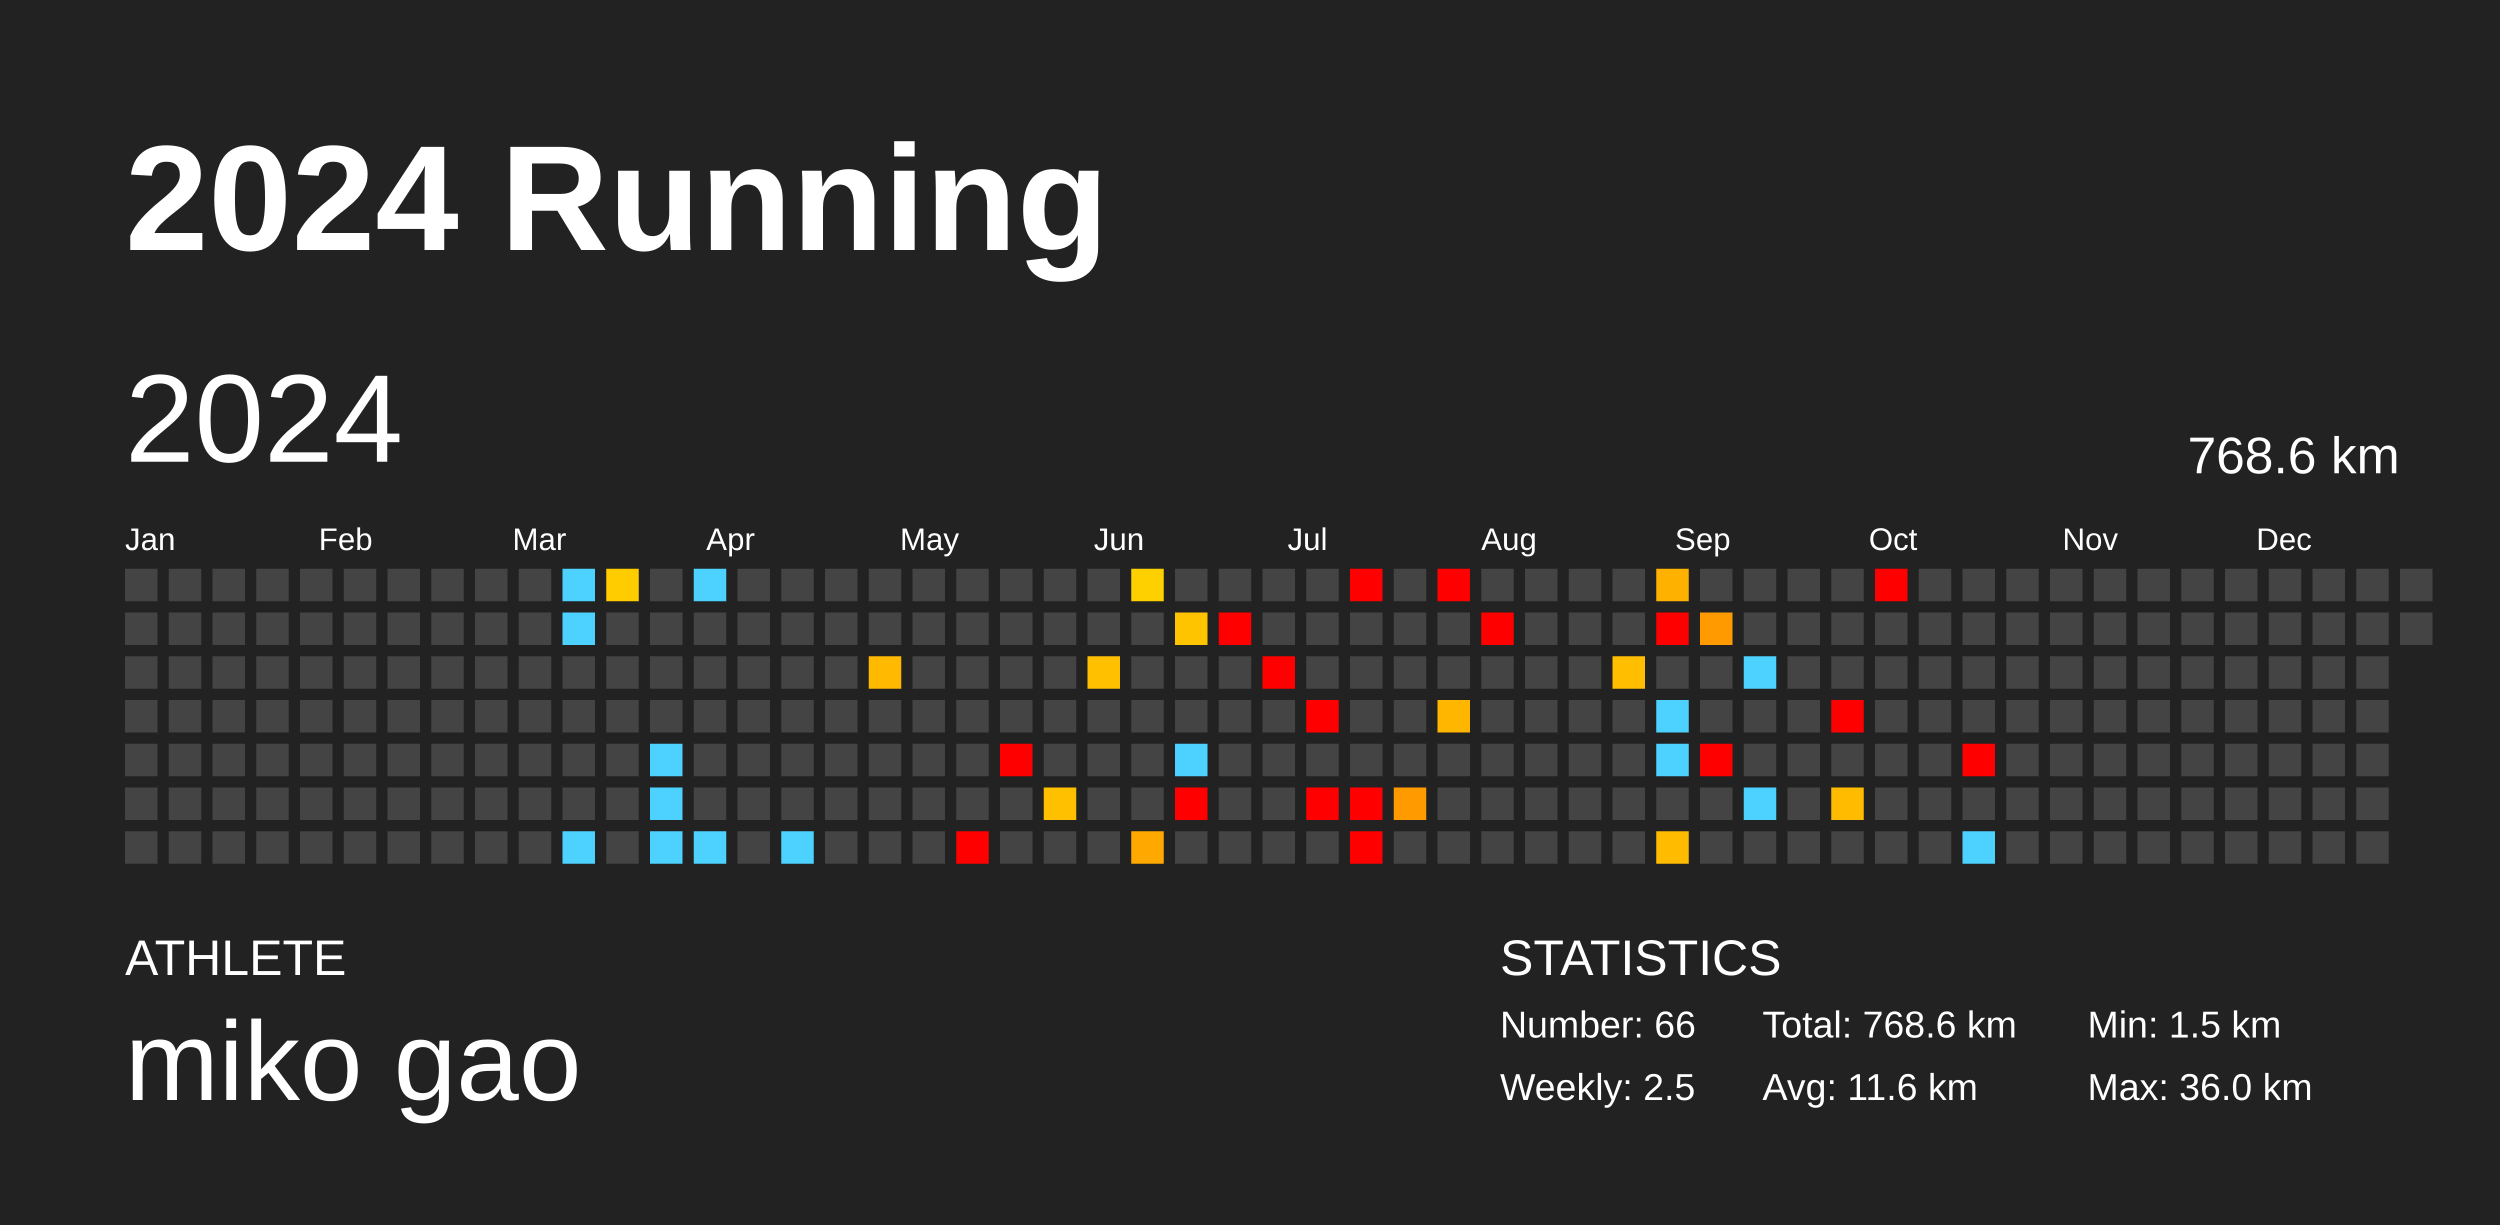
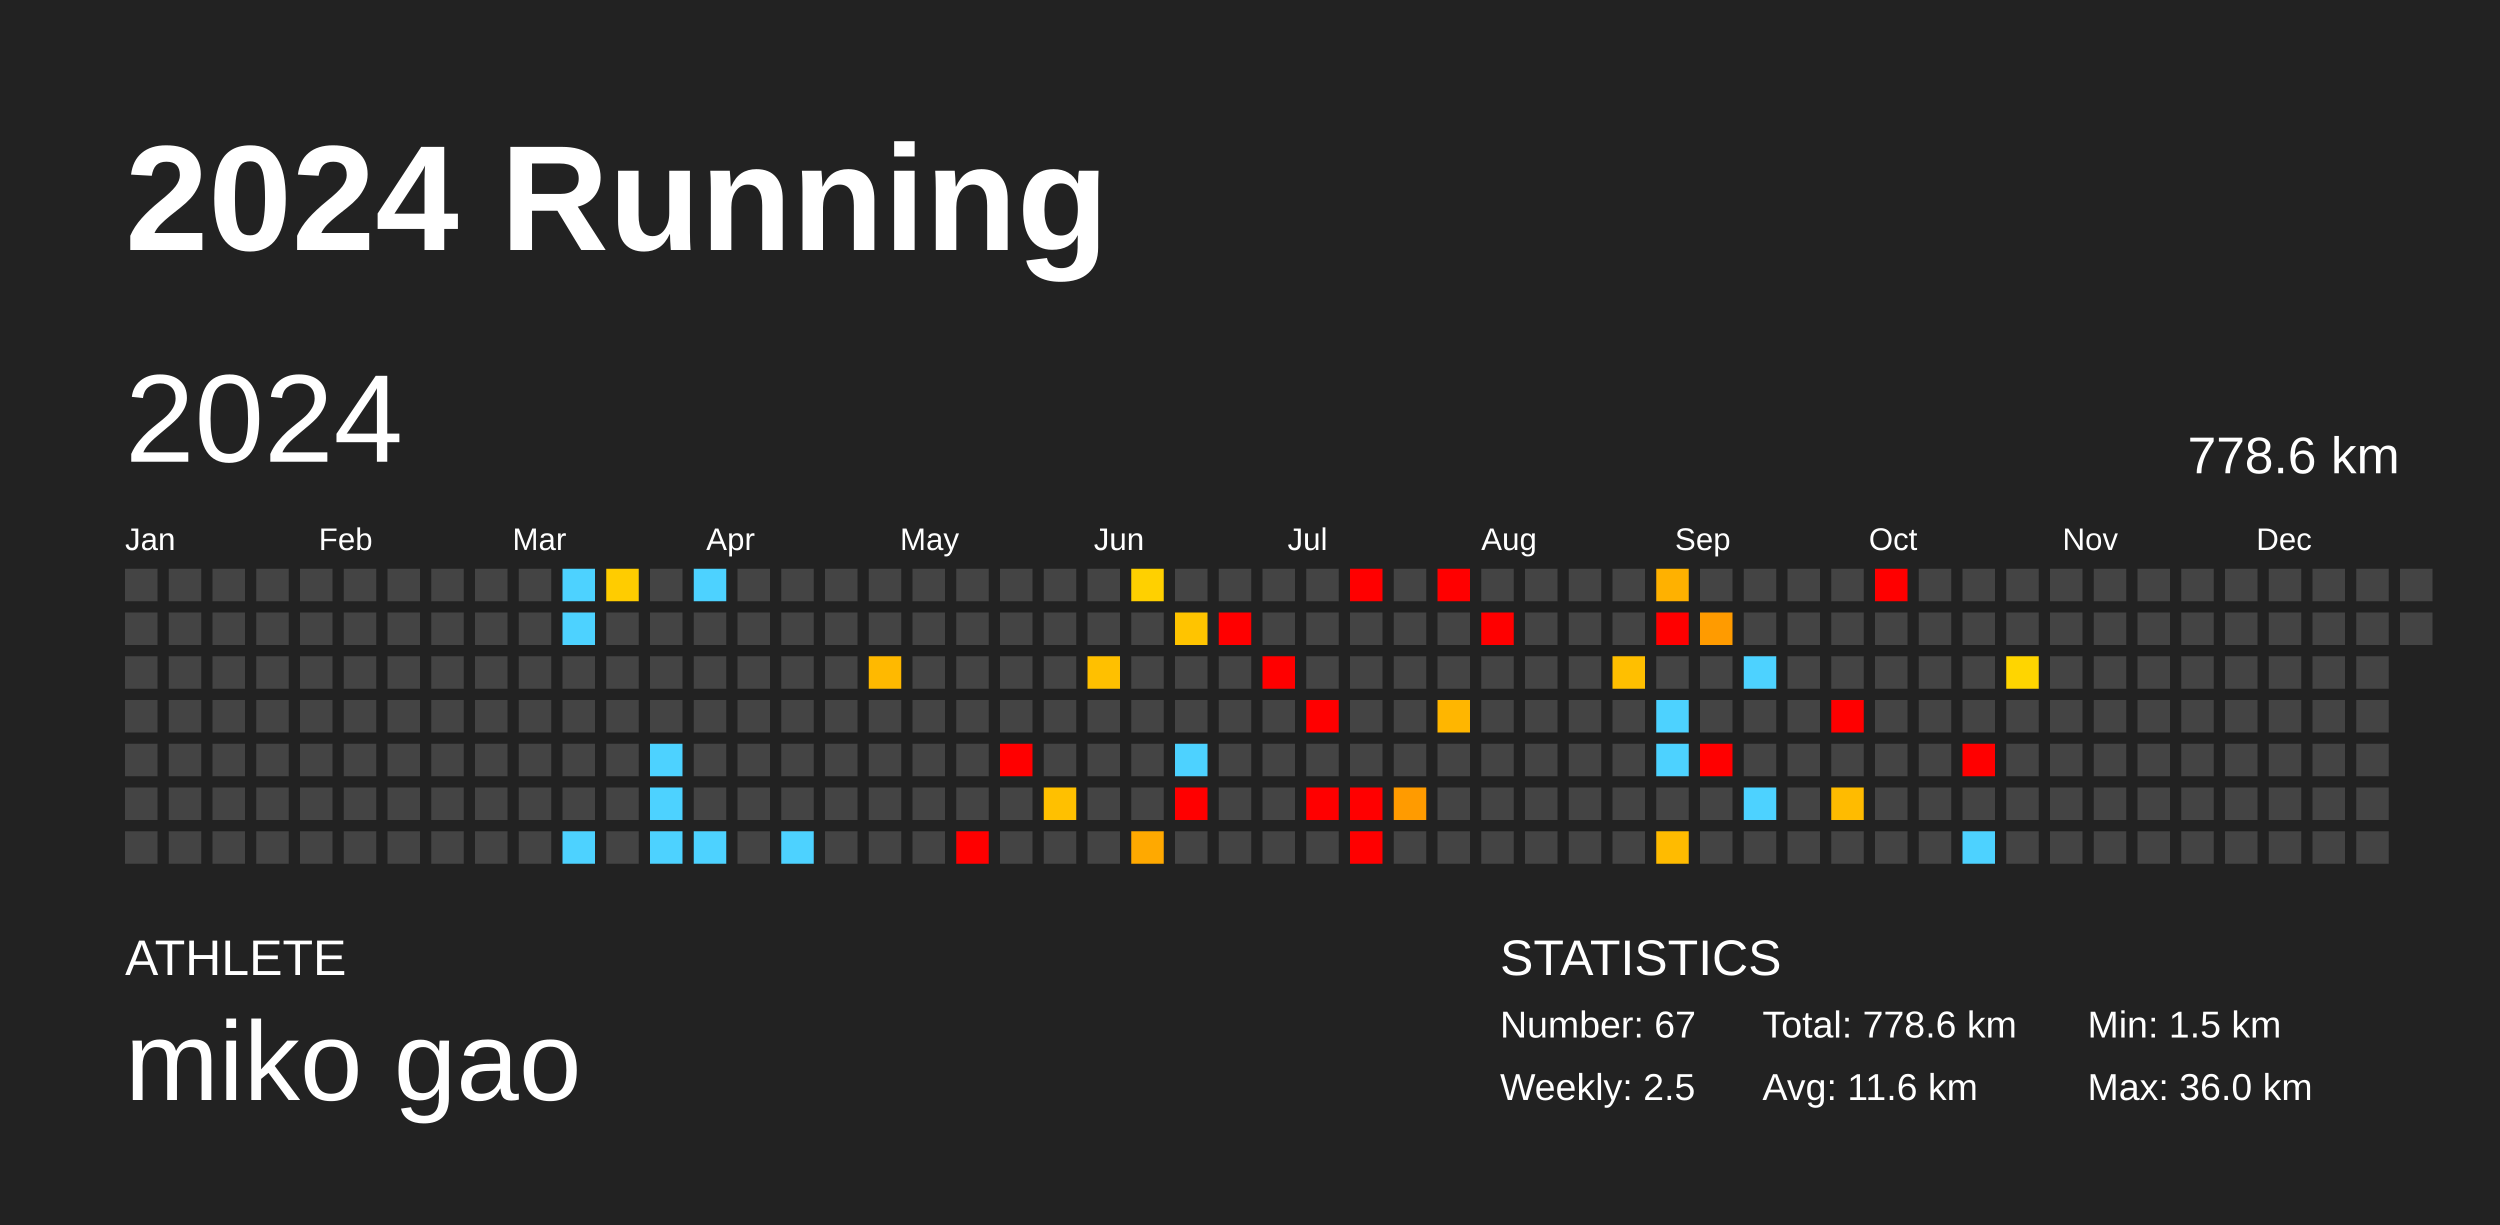
<svg xmlns="http://www.w3.org/2000/svg" baseProfile="full" height="98mm" version="1.1" viewBox="0,0,200,98" width="200mm">
  <defs />
  <rect fill="#222222" height="98" width="200" x="0" y="0" />
  <text fill="#FFFFFF" style="font-size:12px; font-family:Arial; font-weight:bold;" x="10" y="20">2024 Running</text>
  <text fill="#FFFFFF" style="font-size:4px; font-family:Arial" x="10" y="78">ATHLETE</text>
  <text fill="#FFFFFF" style="font-size:9px; font-family:Arial" x="10" y="88">miko gao</text>
  <text fill="#FFFFFF" style="font-size:4px; font-family:Arial" x="120" y="78">STATISTICS</text>
-   <text fill="#FFFFFF" style="font-size:3px; font-family:Arial" x="120" y="83">Number: 66</text>
+   <text fill="#FFFFFF" style="font-size:3px; font-family:Arial" x="120" y="83">Number: 67</text>
  <text fill="#FFFFFF" style="font-size:3px; font-family:Arial" x="120" y="88">Weekly: 2.5</text>
-   <text fill="#FFFFFF" style="font-size:3px; font-family:Arial" x="141" y="83">Total: 768.6 km</text>
+   <text fill="#FFFFFF" style="font-size:3px; font-family:Arial" x="141" y="83">Total: 778.6 km</text>
  <text fill="#FFFFFF" style="font-size:3px; font-family:Arial" x="141" y="88">Avg: 11.6 km</text>
  <text fill="#FFFFFF" style="font-size:3px; font-family:Arial" x="167" y="83">Min: 1.5 km</text>
  <text fill="#FFFFFF" style="font-size:3px; font-family:Arial" x="167" y="88">Max: 36.0 km</text>
  <text dominant-baseline="hanging" fill="#FFFFFF" style="font-size:10.0px; font-family:Arial;" x="10" y="30">2024</text>
-   <text dominant-baseline="hanging" fill="#FFFFFF" style="font-size:4.125px; font-family:Arial;" x="175" y="35">768.6 km</text>
+   <text dominant-baseline="hanging" fill="#FFFFFF" style="font-size:4.125px; font-family:Arial;" x="175" y="35">778.6 km</text>
  <text fill="#FFFFFF" style="font-size:2.5px; font-family:Arial" x="10.0" y="44">Jan</text>
  <text fill="#FFFFFF" style="font-size:2.5px; font-family:Arial" x="25.5" y="44">Feb</text>
  <text fill="#FFFFFF" style="font-size:2.5px; font-family:Arial" x="41.0" y="44">Mar</text>
  <text fill="#FFFFFF" style="font-size:2.5px; font-family:Arial" x="56.5" y="44">Apr</text>
  <text fill="#FFFFFF" style="font-size:2.5px; font-family:Arial" x="72.0" y="44">May</text>
  <text fill="#FFFFFF" style="font-size:2.5px; font-family:Arial" x="87.5" y="44">Jun</text>
  <text fill="#FFFFFF" style="font-size:2.5px; font-family:Arial" x="103.0" y="44">Jul</text>
  <text fill="#FFFFFF" style="font-size:2.5px; font-family:Arial" x="118.5" y="44">Aug</text>
  <text fill="#FFFFFF" style="font-size:2.5px; font-family:Arial" x="134.0" y="44">Sep</text>
  <text fill="#FFFFFF" style="font-size:2.5px; font-family:Arial" x="149.5" y="44">Oct</text>
  <text fill="#FFFFFF" style="font-size:2.5px; font-family:Arial" x="165.0" y="44">Nov</text>
  <text fill="#FFFFFF" style="font-size:2.5px; font-family:Arial" x="180.5" y="44">Dec</text>
  <rect fill="#444444" height="2.6" width="2.6" x="10.0" y="45.5" />
  <rect fill="#444444" height="2.6" width="2.6" x="10.0" y="49.0" />
  <rect fill="#444444" height="2.6" width="2.6" x="10.0" y="52.5" />
  <rect fill="#444444" height="2.6" width="2.6" x="10.0" y="56.0" />
  <rect fill="#444444" height="2.6" width="2.6" x="10.0" y="59.5" />
  <rect fill="#444444" height="2.6" width="2.6" x="10.0" y="63.0" />
  <rect fill="#444444" height="2.6" width="2.6" x="10.0" y="66.5" />
  <rect fill="#444444" height="2.6" width="2.6" x="13.5" y="45.5" />
  <rect fill="#444444" height="2.6" width="2.6" x="13.5" y="49.0" />
  <rect fill="#444444" height="2.6" width="2.6" x="13.5" y="52.5" />
  <rect fill="#444444" height="2.6" width="2.6" x="13.5" y="56.0" />
  <rect fill="#444444" height="2.6" width="2.6" x="13.5" y="59.5" />
  <rect fill="#444444" height="2.6" width="2.6" x="13.5" y="63.0" />
  <rect fill="#444444" height="2.6" width="2.6" x="13.5" y="66.5" />
  <rect fill="#444444" height="2.6" width="2.6" x="17.0" y="45.5" />
  <rect fill="#444444" height="2.6" width="2.6" x="17.0" y="49.0" />
  <rect fill="#444444" height="2.6" width="2.6" x="17.0" y="52.5" />
  <rect fill="#444444" height="2.6" width="2.6" x="17.0" y="56.0" />
  <rect fill="#444444" height="2.6" width="2.6" x="17.0" y="59.5" />
  <rect fill="#444444" height="2.6" width="2.6" x="17.0" y="63.0" />
  <rect fill="#444444" height="2.6" width="2.6" x="17.0" y="66.5" />
  <rect fill="#444444" height="2.6" width="2.6" x="20.5" y="45.5" />
  <rect fill="#444444" height="2.6" width="2.6" x="20.5" y="49.0" />
  <rect fill="#444444" height="2.6" width="2.6" x="20.5" y="52.5" />
  <rect fill="#444444" height="2.6" width="2.6" x="20.5" y="56.0" />
  <rect fill="#444444" height="2.6" width="2.6" x="20.5" y="59.5" />
  <rect fill="#444444" height="2.6" width="2.6" x="20.5" y="63.0" />
  <rect fill="#444444" height="2.6" width="2.6" x="20.5" y="66.5" />
  <rect fill="#444444" height="2.6" width="2.6" x="24.0" y="45.5" />
  <rect fill="#444444" height="2.6" width="2.6" x="24.0" y="49.0" />
  <rect fill="#444444" height="2.6" width="2.6" x="24.0" y="52.5" />
  <rect fill="#444444" height="2.6" width="2.6" x="24.0" y="56.0" />
  <rect fill="#444444" height="2.6" width="2.6" x="24.0" y="59.5" />
  <rect fill="#444444" height="2.6" width="2.6" x="24.0" y="63.0" />
  <rect fill="#444444" height="2.6" width="2.6" x="24.0" y="66.5" />
  <rect fill="#444444" height="2.6" width="2.6" x="27.5" y="45.5" />
  <rect fill="#444444" height="2.6" width="2.6" x="27.5" y="49.0" />
  <rect fill="#444444" height="2.6" width="2.6" x="27.5" y="52.5" />
  <rect fill="#444444" height="2.6" width="2.6" x="27.5" y="56.0" />
  <rect fill="#444444" height="2.6" width="2.6" x="27.5" y="59.5" />
  <rect fill="#444444" height="2.6" width="2.6" x="27.5" y="63.0" />
  <rect fill="#444444" height="2.6" width="2.6" x="27.5" y="66.5" />
  <rect fill="#444444" height="2.6" width="2.6" x="31.0" y="45.5" />
  <rect fill="#444444" height="2.6" width="2.6" x="31.0" y="49.0" />
  <rect fill="#444444" height="2.6" width="2.6" x="31.0" y="52.5" />
  <rect fill="#444444" height="2.6" width="2.6" x="31.0" y="56.0" />
  <rect fill="#444444" height="2.6" width="2.6" x="31.0" y="59.5" />
  <rect fill="#444444" height="2.6" width="2.6" x="31.0" y="63.0" />
  <rect fill="#444444" height="2.6" width="2.6" x="31.0" y="66.5" />
  <rect fill="#444444" height="2.6" width="2.6" x="34.5" y="45.5" />
  <rect fill="#444444" height="2.6" width="2.6" x="34.5" y="49.0" />
  <rect fill="#444444" height="2.6" width="2.6" x="34.5" y="52.5" />
  <rect fill="#444444" height="2.6" width="2.6" x="34.5" y="56.0" />
  <rect fill="#444444" height="2.6" width="2.6" x="34.5" y="59.5" />
  <rect fill="#444444" height="2.6" width="2.6" x="34.5" y="63.0" />
  <rect fill="#444444" height="2.6" width="2.6" x="34.5" y="66.5" />
  <rect fill="#444444" height="2.6" width="2.6" x="38.0" y="45.5" />
  <rect fill="#444444" height="2.6" width="2.6" x="38.0" y="49.0" />
  <rect fill="#444444" height="2.6" width="2.6" x="38.0" y="52.5" />
  <rect fill="#444444" height="2.6" width="2.6" x="38.0" y="56.0" />
  <rect fill="#444444" height="2.6" width="2.6" x="38.0" y="59.5" />
  <rect fill="#444444" height="2.6" width="2.6" x="38.0" y="63.0" />
  <rect fill="#444444" height="2.6" width="2.6" x="38.0" y="66.5" />
  <rect fill="#444444" height="2.6" width="2.6" x="41.5" y="45.5" />
  <rect fill="#444444" height="2.6" width="2.6" x="41.5" y="49.0" />
  <rect fill="#444444" height="2.6" width="2.6" x="41.5" y="52.5" />
  <rect fill="#444444" height="2.6" width="2.6" x="41.5" y="56.0" />
  <rect fill="#444444" height="2.6" width="2.6" x="41.5" y="59.5" />
  <rect fill="#444444" height="2.6" width="2.6" x="41.5" y="63.0" />
  <rect fill="#444444" height="2.6" width="2.6" x="41.5" y="66.5" />
  <rect fill="#4dd2ff" height="2.6" width="2.6" x="45.0" y="45.5" />
  <rect fill="#4dd2ff" height="2.6" width="2.6" x="45.0" y="49.0" />
  <rect fill="#444444" height="2.6" width="2.6" x="45.0" y="52.5" />
  <rect fill="#444444" height="2.6" width="2.6" x="45.0" y="56.0" />
  <rect fill="#444444" height="2.6" width="2.6" x="45.0" y="59.5" />
  <rect fill="#444444" height="2.6" width="2.6" x="45.0" y="63.0" />
  <rect fill="#4dd2ff" height="2.6" width="2.6" x="45.0" y="66.5" />
  <rect fill="#ffcc00" height="2.6" width="2.6" x="48.5" y="45.5" />
  <rect fill="#444444" height="2.6" width="2.6" x="48.5" y="49.0" />
  <rect fill="#444444" height="2.6" width="2.6" x="48.5" y="52.5" />
  <rect fill="#444444" height="2.6" width="2.6" x="48.5" y="56.0" />
  <rect fill="#444444" height="2.6" width="2.6" x="48.5" y="59.5" />
  <rect fill="#444444" height="2.6" width="2.6" x="48.5" y="63.0" />
  <rect fill="#444444" height="2.6" width="2.6" x="48.5" y="66.5" />
  <rect fill="#444444" height="2.6" width="2.6" x="52.0" y="45.5" />
  <rect fill="#444444" height="2.6" width="2.6" x="52.0" y="49.0" />
  <rect fill="#444444" height="2.6" width="2.6" x="52.0" y="52.5" />
  <rect fill="#444444" height="2.6" width="2.6" x="52.0" y="56.0" />
  <rect fill="#4dd2ff" height="2.6" width="2.6" x="52.0" y="59.5" />
  <rect fill="#4dd2ff" height="2.6" width="2.6" x="52.0" y="63.0" />
  <rect fill="#4dd2ff" height="2.6" width="2.6" x="52.0" y="66.5" />
  <rect fill="#4dd2ff" height="2.6" width="2.6" x="55.5" y="45.5" />
  <rect fill="#444444" height="2.6" width="2.6" x="55.5" y="49.0" />
  <rect fill="#444444" height="2.6" width="2.6" x="55.5" y="52.5" />
  <rect fill="#444444" height="2.6" width="2.6" x="55.5" y="56.0" />
  <rect fill="#444444" height="2.6" width="2.6" x="55.5" y="59.5" />
  <rect fill="#444444" height="2.6" width="2.6" x="55.5" y="63.0" />
  <rect fill="#4dd2ff" height="2.6" width="2.6" x="55.5" y="66.5" />
  <rect fill="#444444" height="2.6" width="2.6" x="59.0" y="45.5" />
  <rect fill="#444444" height="2.6" width="2.6" x="59.0" y="49.0" />
  <rect fill="#444444" height="2.6" width="2.6" x="59.0" y="52.5" />
  <rect fill="#444444" height="2.6" width="2.6" x="59.0" y="56.0" />
  <rect fill="#444444" height="2.6" width="2.6" x="59.0" y="59.5" />
  <rect fill="#444444" height="2.6" width="2.6" x="59.0" y="63.0" />
  <rect fill="#444444" height="2.6" width="2.6" x="59.0" y="66.5" />
  <rect fill="#444444" height="2.6" width="2.6" x="62.5" y="45.5" />
  <rect fill="#444444" height="2.6" width="2.6" x="62.5" y="49.0" />
  <rect fill="#444444" height="2.6" width="2.6" x="62.5" y="52.5" />
  <rect fill="#444444" height="2.6" width="2.6" x="62.5" y="56.0" />
  <rect fill="#444444" height="2.6" width="2.6" x="62.5" y="59.5" />
  <rect fill="#444444" height="2.6" width="2.6" x="62.5" y="63.0" />
  <rect fill="#4dd2ff" height="2.6" width="2.6" x="62.5" y="66.5" />
  <rect fill="#444444" height="2.6" width="2.6" x="66.0" y="45.5" />
  <rect fill="#444444" height="2.6" width="2.6" x="66.0" y="49.0" />
  <rect fill="#444444" height="2.6" width="2.6" x="66.0" y="52.5" />
  <rect fill="#444444" height="2.6" width="2.6" x="66.0" y="56.0" />
  <rect fill="#444444" height="2.6" width="2.6" x="66.0" y="59.5" />
  <rect fill="#444444" height="2.6" width="2.6" x="66.0" y="63.0" />
  <rect fill="#444444" height="2.6" width="2.6" x="66.0" y="66.5" />
  <rect fill="#444444" height="2.6" width="2.6" x="69.5" y="45.5" />
  <rect fill="#444444" height="2.6" width="2.6" x="69.5" y="49.0" />
  <rect fill="#ffb900" height="2.6" width="2.6" x="69.5" y="52.5" />
  <rect fill="#444444" height="2.6" width="2.6" x="69.5" y="56.0" />
  <rect fill="#444444" height="2.6" width="2.6" x="69.5" y="59.5" />
  <rect fill="#444444" height="2.6" width="2.6" x="69.5" y="63.0" />
  <rect fill="#444444" height="2.6" width="2.6" x="69.5" y="66.5" />
  <rect fill="#444444" height="2.6" width="2.6" x="73.0" y="45.5" />
  <rect fill="#444444" height="2.6" width="2.6" x="73.0" y="49.0" />
  <rect fill="#444444" height="2.6" width="2.6" x="73.0" y="52.5" />
  <rect fill="#444444" height="2.6" width="2.6" x="73.0" y="56.0" />
  <rect fill="#444444" height="2.6" width="2.6" x="73.0" y="59.5" />
  <rect fill="#444444" height="2.6" width="2.6" x="73.0" y="63.0" />
  <rect fill="#444444" height="2.6" width="2.6" x="73.0" y="66.5" />
  <rect fill="#444444" height="2.6" width="2.6" x="76.5" y="45.5" />
  <rect fill="#444444" height="2.6" width="2.6" x="76.5" y="49.0" />
  <rect fill="#444444" height="2.6" width="2.6" x="76.5" y="52.5" />
  <rect fill="#444444" height="2.6" width="2.6" x="76.5" y="56.0" />
  <rect fill="#444444" height="2.6" width="2.6" x="76.5" y="59.5" />
  <rect fill="#444444" height="2.6" width="2.6" x="76.5" y="63.0" />
  <rect fill="red" height="2.6" width="2.6" x="76.5" y="66.5" />
  <rect fill="#444444" height="2.6" width="2.6" x="80.0" y="45.5" />
  <rect fill="#444444" height="2.6" width="2.6" x="80.0" y="49.0" />
  <rect fill="#444444" height="2.6" width="2.6" x="80.0" y="52.5" />
  <rect fill="#444444" height="2.6" width="2.6" x="80.0" y="56.0" />
  <rect fill="red" height="2.6" width="2.6" x="80.0" y="59.5" />
  <rect fill="#444444" height="2.6" width="2.6" x="80.0" y="63.0" />
  <rect fill="#444444" height="2.6" width="2.6" x="80.0" y="66.5" />
  <rect fill="#444444" height="2.6" width="2.6" x="83.5" y="45.5" />
  <rect fill="#444444" height="2.6" width="2.6" x="83.5" y="49.0" />
  <rect fill="#444444" height="2.6" width="2.6" x="83.5" y="52.5" />
  <rect fill="#444444" height="2.6" width="2.6" x="83.5" y="56.0" />
  <rect fill="#444444" height="2.6" width="2.6" x="83.5" y="59.5" />
  <rect fill="#ffc000" height="2.6" width="2.6" x="83.5" y="63.0" />
  <rect fill="#444444" height="2.6" width="2.6" x="83.5" y="66.5" />
  <rect fill="#444444" height="2.6" width="2.6" x="87.0" y="45.5" />
  <rect fill="#444444" height="2.6" width="2.6" x="87.0" y="49.0" />
  <rect fill="#ffc000" height="2.6" width="2.6" x="87.0" y="52.5" />
  <rect fill="#444444" height="2.6" width="2.6" x="87.0" y="56.0" />
  <rect fill="#444444" height="2.6" width="2.6" x="87.0" y="59.5" />
  <rect fill="#444444" height="2.6" width="2.6" x="87.0" y="63.0" />
  <rect fill="#444444" height="2.6" width="2.6" x="87.0" y="66.5" />
  <rect fill="#ffd000" height="2.6" width="2.6" x="90.5" y="45.5" />
  <rect fill="#444444" height="2.6" width="2.6" x="90.5" y="49.0" />
  <rect fill="#444444" height="2.6" width="2.6" x="90.5" y="52.5" />
  <rect fill="#444444" height="2.6" width="2.6" x="90.5" y="56.0" />
  <rect fill="#444444" height="2.6" width="2.6" x="90.5" y="59.5" />
  <rect fill="#444444" height="2.6" width="2.6" x="90.5" y="63.0" />
  <rect fill="#ffa900" height="2.6" width="2.6" x="90.5" y="66.5" />
  <rect fill="#444444" height="2.6" width="2.6" x="94.0" y="45.5" />
  <rect fill="#ffc400" height="2.6" width="2.6" x="94.0" y="49.0" />
  <rect fill="#444444" height="2.6" width="2.6" x="94.0" y="52.5" />
  <rect fill="#444444" height="2.6" width="2.6" x="94.0" y="56.0" />
  <rect fill="#4dd2ff" height="2.6" width="2.6" x="94.0" y="59.5" />
  <rect fill="red" height="2.6" width="2.6" x="94.0" y="63.0" />
  <rect fill="#444444" height="2.6" width="2.6" x="94.0" y="66.5" />
  <rect fill="#444444" height="2.6" width="2.6" x="97.5" y="45.5" />
  <rect fill="red" height="2.6" width="2.6" x="97.5" y="49.0" />
  <rect fill="#444444" height="2.6" width="2.6" x="97.5" y="52.5" />
  <rect fill="#444444" height="2.6" width="2.6" x="97.5" y="56.0" />
  <rect fill="#444444" height="2.6" width="2.6" x="97.5" y="59.5" />
  <rect fill="#444444" height="2.6" width="2.6" x="97.5" y="63.0" />
  <rect fill="#444444" height="2.6" width="2.6" x="97.5" y="66.5" />
  <rect fill="#444444" height="2.6" width="2.6" x="101.0" y="45.5" />
  <rect fill="#444444" height="2.6" width="2.6" x="101.0" y="49.0" />
  <rect fill="red" height="2.6" width="2.6" x="101.0" y="52.5" />
  <rect fill="#444444" height="2.6" width="2.6" x="101.0" y="56.0" />
  <rect fill="#444444" height="2.6" width="2.6" x="101.0" y="59.5" />
  <rect fill="#444444" height="2.6" width="2.6" x="101.0" y="63.0" />
  <rect fill="#444444" height="2.6" width="2.6" x="101.0" y="66.5" />
  <rect fill="#444444" height="2.6" width="2.6" x="104.5" y="45.5" />
  <rect fill="#444444" height="2.6" width="2.6" x="104.5" y="49.0" />
  <rect fill="#444444" height="2.6" width="2.6" x="104.5" y="52.5" />
  <rect fill="red" height="2.6" width="2.6" x="104.5" y="56.0" />
  <rect fill="#444444" height="2.6" width="2.6" x="104.5" y="59.5" />
  <rect fill="red" height="2.6" width="2.6" x="104.5" y="63.0" />
  <rect fill="#444444" height="2.6" width="2.6" x="104.5" y="66.5" />
  <rect fill="red" height="2.6" width="2.6" x="108.0" y="45.5" />
  <rect fill="#444444" height="2.6" width="2.6" x="108.0" y="49.0" />
  <rect fill="#444444" height="2.6" width="2.6" x="108.0" y="52.5" />
  <rect fill="#444444" height="2.6" width="2.6" x="108.0" y="56.0" />
  <rect fill="#444444" height="2.6" width="2.6" x="108.0" y="59.5" />
  <rect fill="red" height="2.6" width="2.6" x="108.0" y="63.0" />
  <rect fill="red" height="2.6" width="2.6" x="108.0" y="66.5" />
  <rect fill="#444444" height="2.6" width="2.6" x="111.5" y="45.5" />
  <rect fill="#444444" height="2.6" width="2.6" x="111.5" y="49.0" />
  <rect fill="#444444" height="2.6" width="2.6" x="111.5" y="52.5" />
  <rect fill="#444444" height="2.6" width="2.6" x="111.5" y="56.0" />
  <rect fill="#444444" height="2.6" width="2.6" x="111.5" y="59.5" />
  <rect fill="#ff9b00" height="2.6" width="2.6" x="111.5" y="63.0" />
  <rect fill="#444444" height="2.6" width="2.6" x="111.5" y="66.5" />
  <rect fill="red" height="2.6" width="2.6" x="115.0" y="45.5" />
  <rect fill="#444444" height="2.6" width="2.6" x="115.0" y="49.0" />
  <rect fill="#444444" height="2.6" width="2.6" x="115.0" y="52.5" />
  <rect fill="#ffb600" height="2.6" width="2.6" x="115.0" y="56.0" />
  <rect fill="#444444" height="2.6" width="2.6" x="115.0" y="59.5" />
  <rect fill="#444444" height="2.6" width="2.6" x="115.0" y="63.0" />
  <rect fill="#444444" height="2.6" width="2.6" x="115.0" y="66.5" />
  <rect fill="#444444" height="2.6" width="2.6" x="118.5" y="45.5" />
  <rect fill="red" height="2.6" width="2.6" x="118.5" y="49.0" />
  <rect fill="#444444" height="2.6" width="2.6" x="118.5" y="52.5" />
  <rect fill="#444444" height="2.6" width="2.6" x="118.5" y="56.0" />
  <rect fill="#444444" height="2.6" width="2.6" x="118.5" y="59.5" />
  <rect fill="#444444" height="2.6" width="2.6" x="118.5" y="63.0" />
  <rect fill="#444444" height="2.6" width="2.6" x="118.5" y="66.5" />
  <rect fill="#444444" height="2.6" width="2.6" x="122.0" y="45.5" />
  <rect fill="#444444" height="2.6" width="2.6" x="122.0" y="49.0" />
  <rect fill="#444444" height="2.6" width="2.6" x="122.0" y="52.5" />
  <rect fill="#444444" height="2.6" width="2.6" x="122.0" y="56.0" />
  <rect fill="#444444" height="2.6" width="2.6" x="122.0" y="59.5" />
  <rect fill="#444444" height="2.6" width="2.6" x="122.0" y="63.0" />
  <rect fill="#444444" height="2.6" width="2.6" x="122.0" y="66.5" />
  <rect fill="#444444" height="2.6" width="2.6" x="125.5" y="45.5" />
  <rect fill="#444444" height="2.6" width="2.6" x="125.5" y="49.0" />
  <rect fill="#444444" height="2.6" width="2.6" x="125.5" y="52.5" />
  <rect fill="#444444" height="2.6" width="2.6" x="125.5" y="56.0" />
  <rect fill="#444444" height="2.6" width="2.6" x="125.5" y="59.5" />
  <rect fill="#444444" height="2.6" width="2.6" x="125.5" y="63.0" />
  <rect fill="#444444" height="2.6" width="2.6" x="125.5" y="66.5" />
  <rect fill="#444444" height="2.6" width="2.6" x="129.0" y="45.5" />
  <rect fill="#444444" height="2.6" width="2.6" x="129.0" y="49.0" />
  <rect fill="#ffbf00" height="2.6" width="2.6" x="129.0" y="52.5" />
  <rect fill="#444444" height="2.6" width="2.6" x="129.0" y="56.0" />
  <rect fill="#444444" height="2.6" width="2.6" x="129.0" y="59.5" />
  <rect fill="#444444" height="2.6" width="2.6" x="129.0" y="63.0" />
  <rect fill="#444444" height="2.6" width="2.6" x="129.0" y="66.5" />
  <rect fill="#ffb100" height="2.6" width="2.6" x="132.5" y="45.5" />
  <rect fill="red" height="2.6" width="2.6" x="132.5" y="49.0" />
  <rect fill="#444444" height="2.6" width="2.6" x="132.5" y="52.5" />
  <rect fill="#4dd2ff" height="2.6" width="2.6" x="132.5" y="56.0" />
  <rect fill="#4dd2ff" height="2.6" width="2.6" x="132.5" y="59.5" />
  <rect fill="#444444" height="2.6" width="2.6" x="132.5" y="63.0" />
  <rect fill="#ffbb00" height="2.6" width="2.6" x="132.5" y="66.5" />
  <rect fill="#444444" height="2.6" width="2.6" x="136.0" y="45.5" />
  <rect fill="#ff9b00" height="2.6" width="2.6" x="136.0" y="49.0" />
  <rect fill="#444444" height="2.6" width="2.6" x="136.0" y="52.5" />
  <rect fill="#444444" height="2.6" width="2.6" x="136.0" y="56.0" />
  <rect fill="red" height="2.6" width="2.6" x="136.0" y="59.5" />
  <rect fill="#444444" height="2.6" width="2.6" x="136.0" y="63.0" />
  <rect fill="#444444" height="2.6" width="2.6" x="136.0" y="66.5" />
  <rect fill="#444444" height="2.6" width="2.6" x="139.5" y="45.5" />
  <rect fill="#444444" height="2.6" width="2.6" x="139.5" y="49.0" />
  <rect fill="#4dd2ff" height="2.6" width="2.6" x="139.5" y="52.5" />
  <rect fill="#444444" height="2.6" width="2.6" x="139.5" y="56.0" />
  <rect fill="#444444" height="2.6" width="2.6" x="139.5" y="59.5" />
  <rect fill="#4dd2ff" height="2.6" width="2.6" x="139.5" y="63.0" />
  <rect fill="#444444" height="2.6" width="2.6" x="139.5" y="66.5" />
  <rect fill="#444444" height="2.6" width="2.6" x="143.0" y="45.5" />
  <rect fill="#444444" height="2.6" width="2.6" x="143.0" y="49.0" />
  <rect fill="#444444" height="2.6" width="2.6" x="143.0" y="52.5" />
  <rect fill="#444444" height="2.6" width="2.6" x="143.0" y="56.0" />
  <rect fill="#444444" height="2.6" width="2.6" x="143.0" y="59.5" />
  <rect fill="#444444" height="2.6" width="2.6" x="143.0" y="63.0" />
  <rect fill="#444444" height="2.6" width="2.6" x="143.0" y="66.5" />
  <rect fill="#444444" height="2.6" width="2.6" x="146.5" y="45.5" />
  <rect fill="#444444" height="2.6" width="2.6" x="146.5" y="49.0" />
  <rect fill="#444444" height="2.6" width="2.6" x="146.5" y="52.5" />
  <rect fill="red" height="2.6" width="2.6" x="146.5" y="56.0" />
  <rect fill="#444444" height="2.6" width="2.6" x="146.5" y="59.5" />
  <rect fill="#ffbb00" height="2.6" width="2.6" x="146.5" y="63.0" />
  <rect fill="#444444" height="2.6" width="2.6" x="146.5" y="66.5" />
  <rect fill="red" height="2.6" width="2.6" x="150.0" y="45.5" />
  <rect fill="#444444" height="2.6" width="2.6" x="150.0" y="49.0" />
  <rect fill="#444444" height="2.6" width="2.6" x="150.0" y="52.5" />
  <rect fill="#444444" height="2.6" width="2.6" x="150.0" y="56.0" />
  <rect fill="#444444" height="2.6" width="2.6" x="150.0" y="59.5" />
  <rect fill="#444444" height="2.6" width="2.6" x="150.0" y="63.0" />
  <rect fill="#444444" height="2.6" width="2.6" x="150.0" y="66.5" />
  <rect fill="#444444" height="2.6" width="2.6" x="153.5" y="45.5" />
  <rect fill="#444444" height="2.6" width="2.6" x="153.5" y="49.0" />
  <rect fill="#444444" height="2.6" width="2.6" x="153.5" y="52.5" />
  <rect fill="#444444" height="2.6" width="2.6" x="153.5" y="56.0" />
  <rect fill="#444444" height="2.6" width="2.6" x="153.5" y="59.5" />
  <rect fill="#444444" height="2.6" width="2.6" x="153.5" y="63.0" />
  <rect fill="#444444" height="2.6" width="2.6" x="153.5" y="66.5" />
  <rect fill="#444444" height="2.6" width="2.6" x="157.0" y="45.5" />
  <rect fill="#444444" height="2.6" width="2.6" x="157.0" y="49.0" />
  <rect fill="#444444" height="2.6" width="2.6" x="157.0" y="52.5" />
  <rect fill="#444444" height="2.6" width="2.6" x="157.0" y="56.0" />
  <rect fill="red" height="2.6" width="2.6" x="157.0" y="59.5" />
  <rect fill="#444444" height="2.6" width="2.6" x="157.0" y="63.0" />
  <rect fill="#4dd2ff" height="2.6" width="2.6" x="157.0" y="66.5" />
  <rect fill="#444444" height="2.6" width="2.6" x="160.5" y="45.5" />
  <rect fill="#444444" height="2.6" width="2.6" x="160.5" y="49.0" />
-   <rect fill="#444444" height="2.6" width="2.6" x="160.5" y="52.5" />
+   <rect fill="#ffd500" height="2.6" width="2.6" x="160.5" y="52.5" />
  <rect fill="#444444" height="2.6" width="2.6" x="160.5" y="56.0" />
  <rect fill="#444444" height="2.6" width="2.6" x="160.5" y="59.5" />
  <rect fill="#444444" height="2.6" width="2.6" x="160.5" y="63.0" />
  <rect fill="#444444" height="2.6" width="2.6" x="160.5" y="66.5" />
  <rect fill="#444444" height="2.6" width="2.6" x="164.0" y="45.5" />
  <rect fill="#444444" height="2.6" width="2.6" x="164.0" y="49.0" />
  <rect fill="#444444" height="2.6" width="2.6" x="164.0" y="52.5" />
  <rect fill="#444444" height="2.6" width="2.6" x="164.0" y="56.0" />
  <rect fill="#444444" height="2.6" width="2.6" x="164.0" y="59.5" />
  <rect fill="#444444" height="2.6" width="2.6" x="164.0" y="63.0" />
  <rect fill="#444444" height="2.6" width="2.6" x="164.0" y="66.5" />
  <rect fill="#444444" height="2.6" width="2.6" x="167.5" y="45.5" />
  <rect fill="#444444" height="2.6" width="2.6" x="167.5" y="49.0" />
  <rect fill="#444444" height="2.6" width="2.6" x="167.5" y="52.5" />
  <rect fill="#444444" height="2.6" width="2.6" x="167.5" y="56.0" />
  <rect fill="#444444" height="2.6" width="2.6" x="167.5" y="59.5" />
  <rect fill="#444444" height="2.6" width="2.6" x="167.5" y="63.0" />
  <rect fill="#444444" height="2.6" width="2.6" x="167.5" y="66.5" />
  <rect fill="#444444" height="2.6" width="2.6" x="171.0" y="45.5" />
  <rect fill="#444444" height="2.6" width="2.6" x="171.0" y="49.0" />
  <rect fill="#444444" height="2.6" width="2.6" x="171.0" y="52.5" />
  <rect fill="#444444" height="2.6" width="2.6" x="171.0" y="56.0" />
  <rect fill="#444444" height="2.6" width="2.6" x="171.0" y="59.5" />
  <rect fill="#444444" height="2.6" width="2.6" x="171.0" y="63.0" />
  <rect fill="#444444" height="2.6" width="2.6" x="171.0" y="66.5" />
  <rect fill="#444444" height="2.6" width="2.6" x="174.5" y="45.5" />
  <rect fill="#444444" height="2.6" width="2.6" x="174.5" y="49.0" />
  <rect fill="#444444" height="2.6" width="2.6" x="174.5" y="52.5" />
  <rect fill="#444444" height="2.6" width="2.6" x="174.5" y="56.0" />
  <rect fill="#444444" height="2.6" width="2.6" x="174.5" y="59.5" />
  <rect fill="#444444" height="2.6" width="2.6" x="174.5" y="63.0" />
  <rect fill="#444444" height="2.6" width="2.6" x="174.5" y="66.5" />
  <rect fill="#444444" height="2.6" width="2.6" x="178.0" y="45.5" />
  <rect fill="#444444" height="2.6" width="2.6" x="178.0" y="49.0" />
  <rect fill="#444444" height="2.6" width="2.6" x="178.0" y="52.5" />
  <rect fill="#444444" height="2.6" width="2.6" x="178.0" y="56.0" />
  <rect fill="#444444" height="2.6" width="2.6" x="178.0" y="59.5" />
  <rect fill="#444444" height="2.6" width="2.6" x="178.0" y="63.0" />
  <rect fill="#444444" height="2.6" width="2.6" x="178.0" y="66.5" />
  <rect fill="#444444" height="2.6" width="2.6" x="181.5" y="45.5" />
  <rect fill="#444444" height="2.6" width="2.6" x="181.5" y="49.0" />
  <rect fill="#444444" height="2.6" width="2.6" x="181.5" y="52.5" />
  <rect fill="#444444" height="2.6" width="2.6" x="181.5" y="56.0" />
  <rect fill="#444444" height="2.6" width="2.6" x="181.5" y="59.5" />
  <rect fill="#444444" height="2.6" width="2.6" x="181.5" y="63.0" />
  <rect fill="#444444" height="2.6" width="2.6" x="181.5" y="66.5" />
  <rect fill="#444444" height="2.6" width="2.6" x="185.0" y="45.5" />
  <rect fill="#444444" height="2.6" width="2.6" x="185.0" y="49.0" />
  <rect fill="#444444" height="2.6" width="2.6" x="185.0" y="52.5" />
  <rect fill="#444444" height="2.6" width="2.6" x="185.0" y="56.0" />
  <rect fill="#444444" height="2.6" width="2.6" x="185.0" y="59.5" />
  <rect fill="#444444" height="2.6" width="2.6" x="185.0" y="63.0" />
  <rect fill="#444444" height="2.6" width="2.6" x="185.0" y="66.5" />
  <rect fill="#444444" height="2.6" width="2.6" x="188.5" y="45.5" />
  <rect fill="#444444" height="2.6" width="2.6" x="188.5" y="49.0" />
  <rect fill="#444444" height="2.6" width="2.6" x="188.5" y="52.5" />
  <rect fill="#444444" height="2.6" width="2.6" x="188.5" y="56.0" />
  <rect fill="#444444" height="2.6" width="2.6" x="188.5" y="59.5" />
  <rect fill="#444444" height="2.6" width="2.6" x="188.5" y="63.0" />
  <rect fill="#444444" height="2.6" width="2.6" x="188.5" y="66.5" />
  <rect fill="#444444" height="2.6" width="2.6" x="192.0" y="45.5" />
  <rect fill="#444444" height="2.6" width="2.6" x="192.0" y="49.0" />
</svg>
